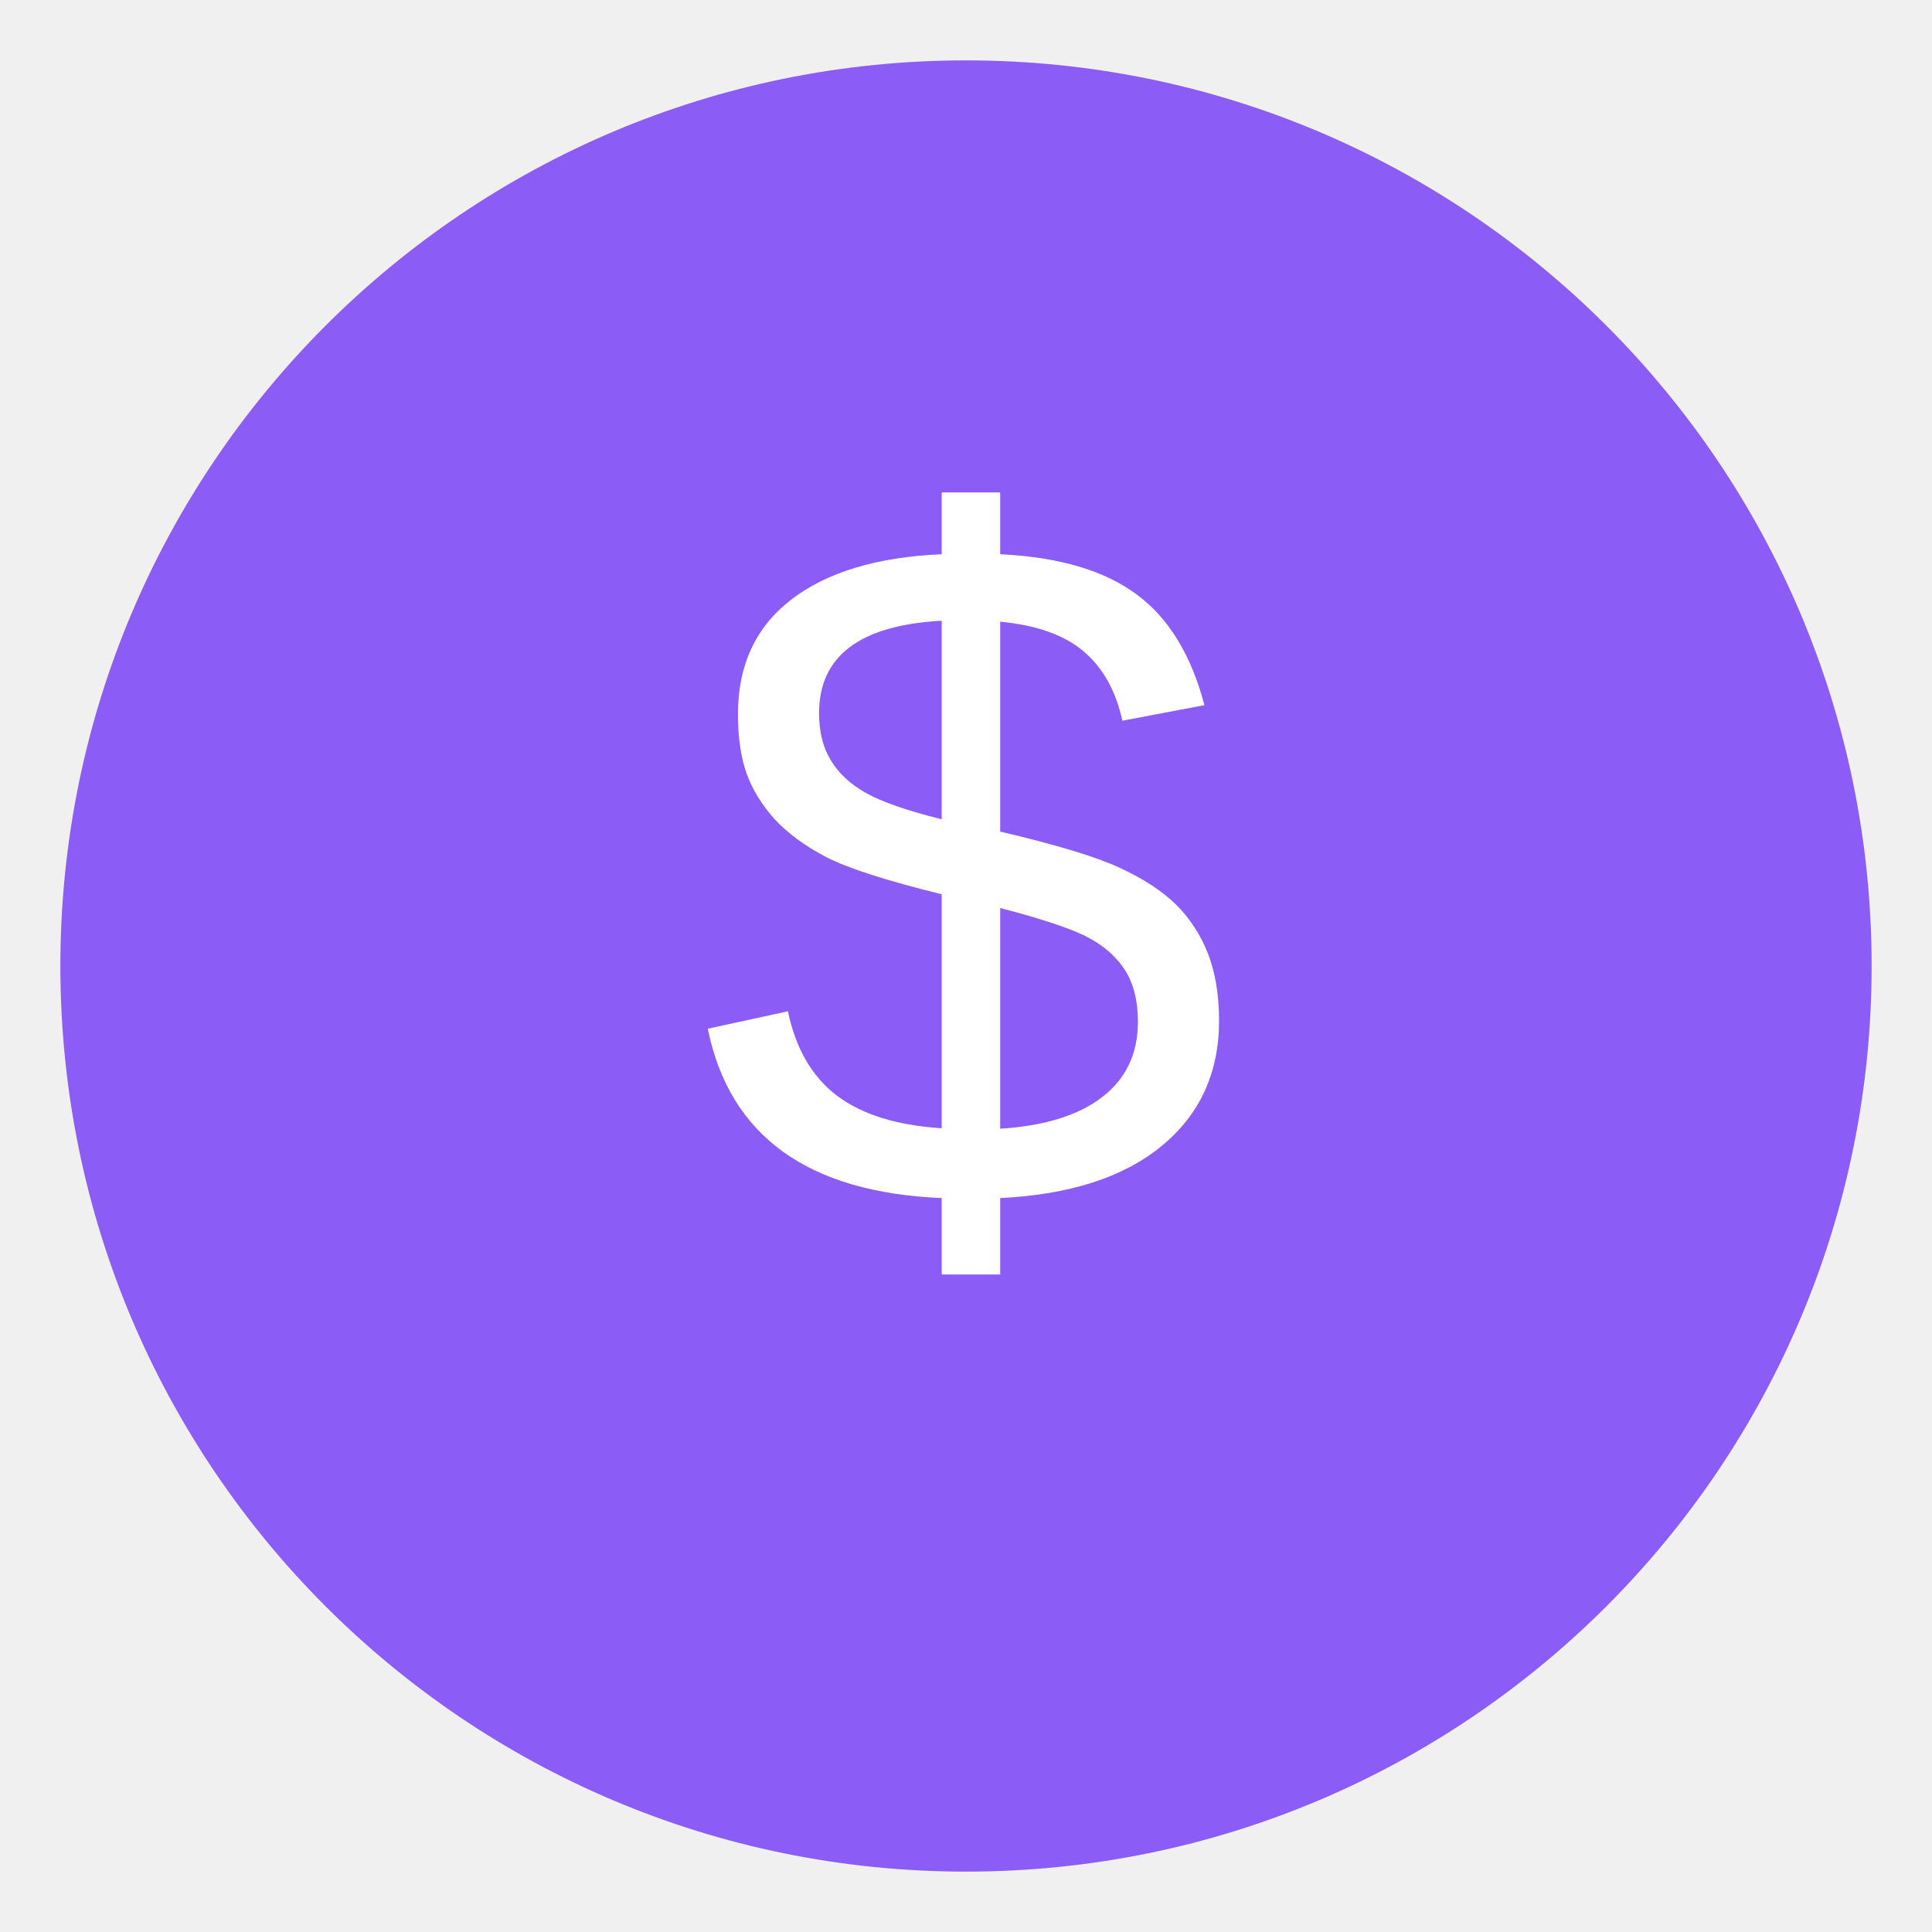
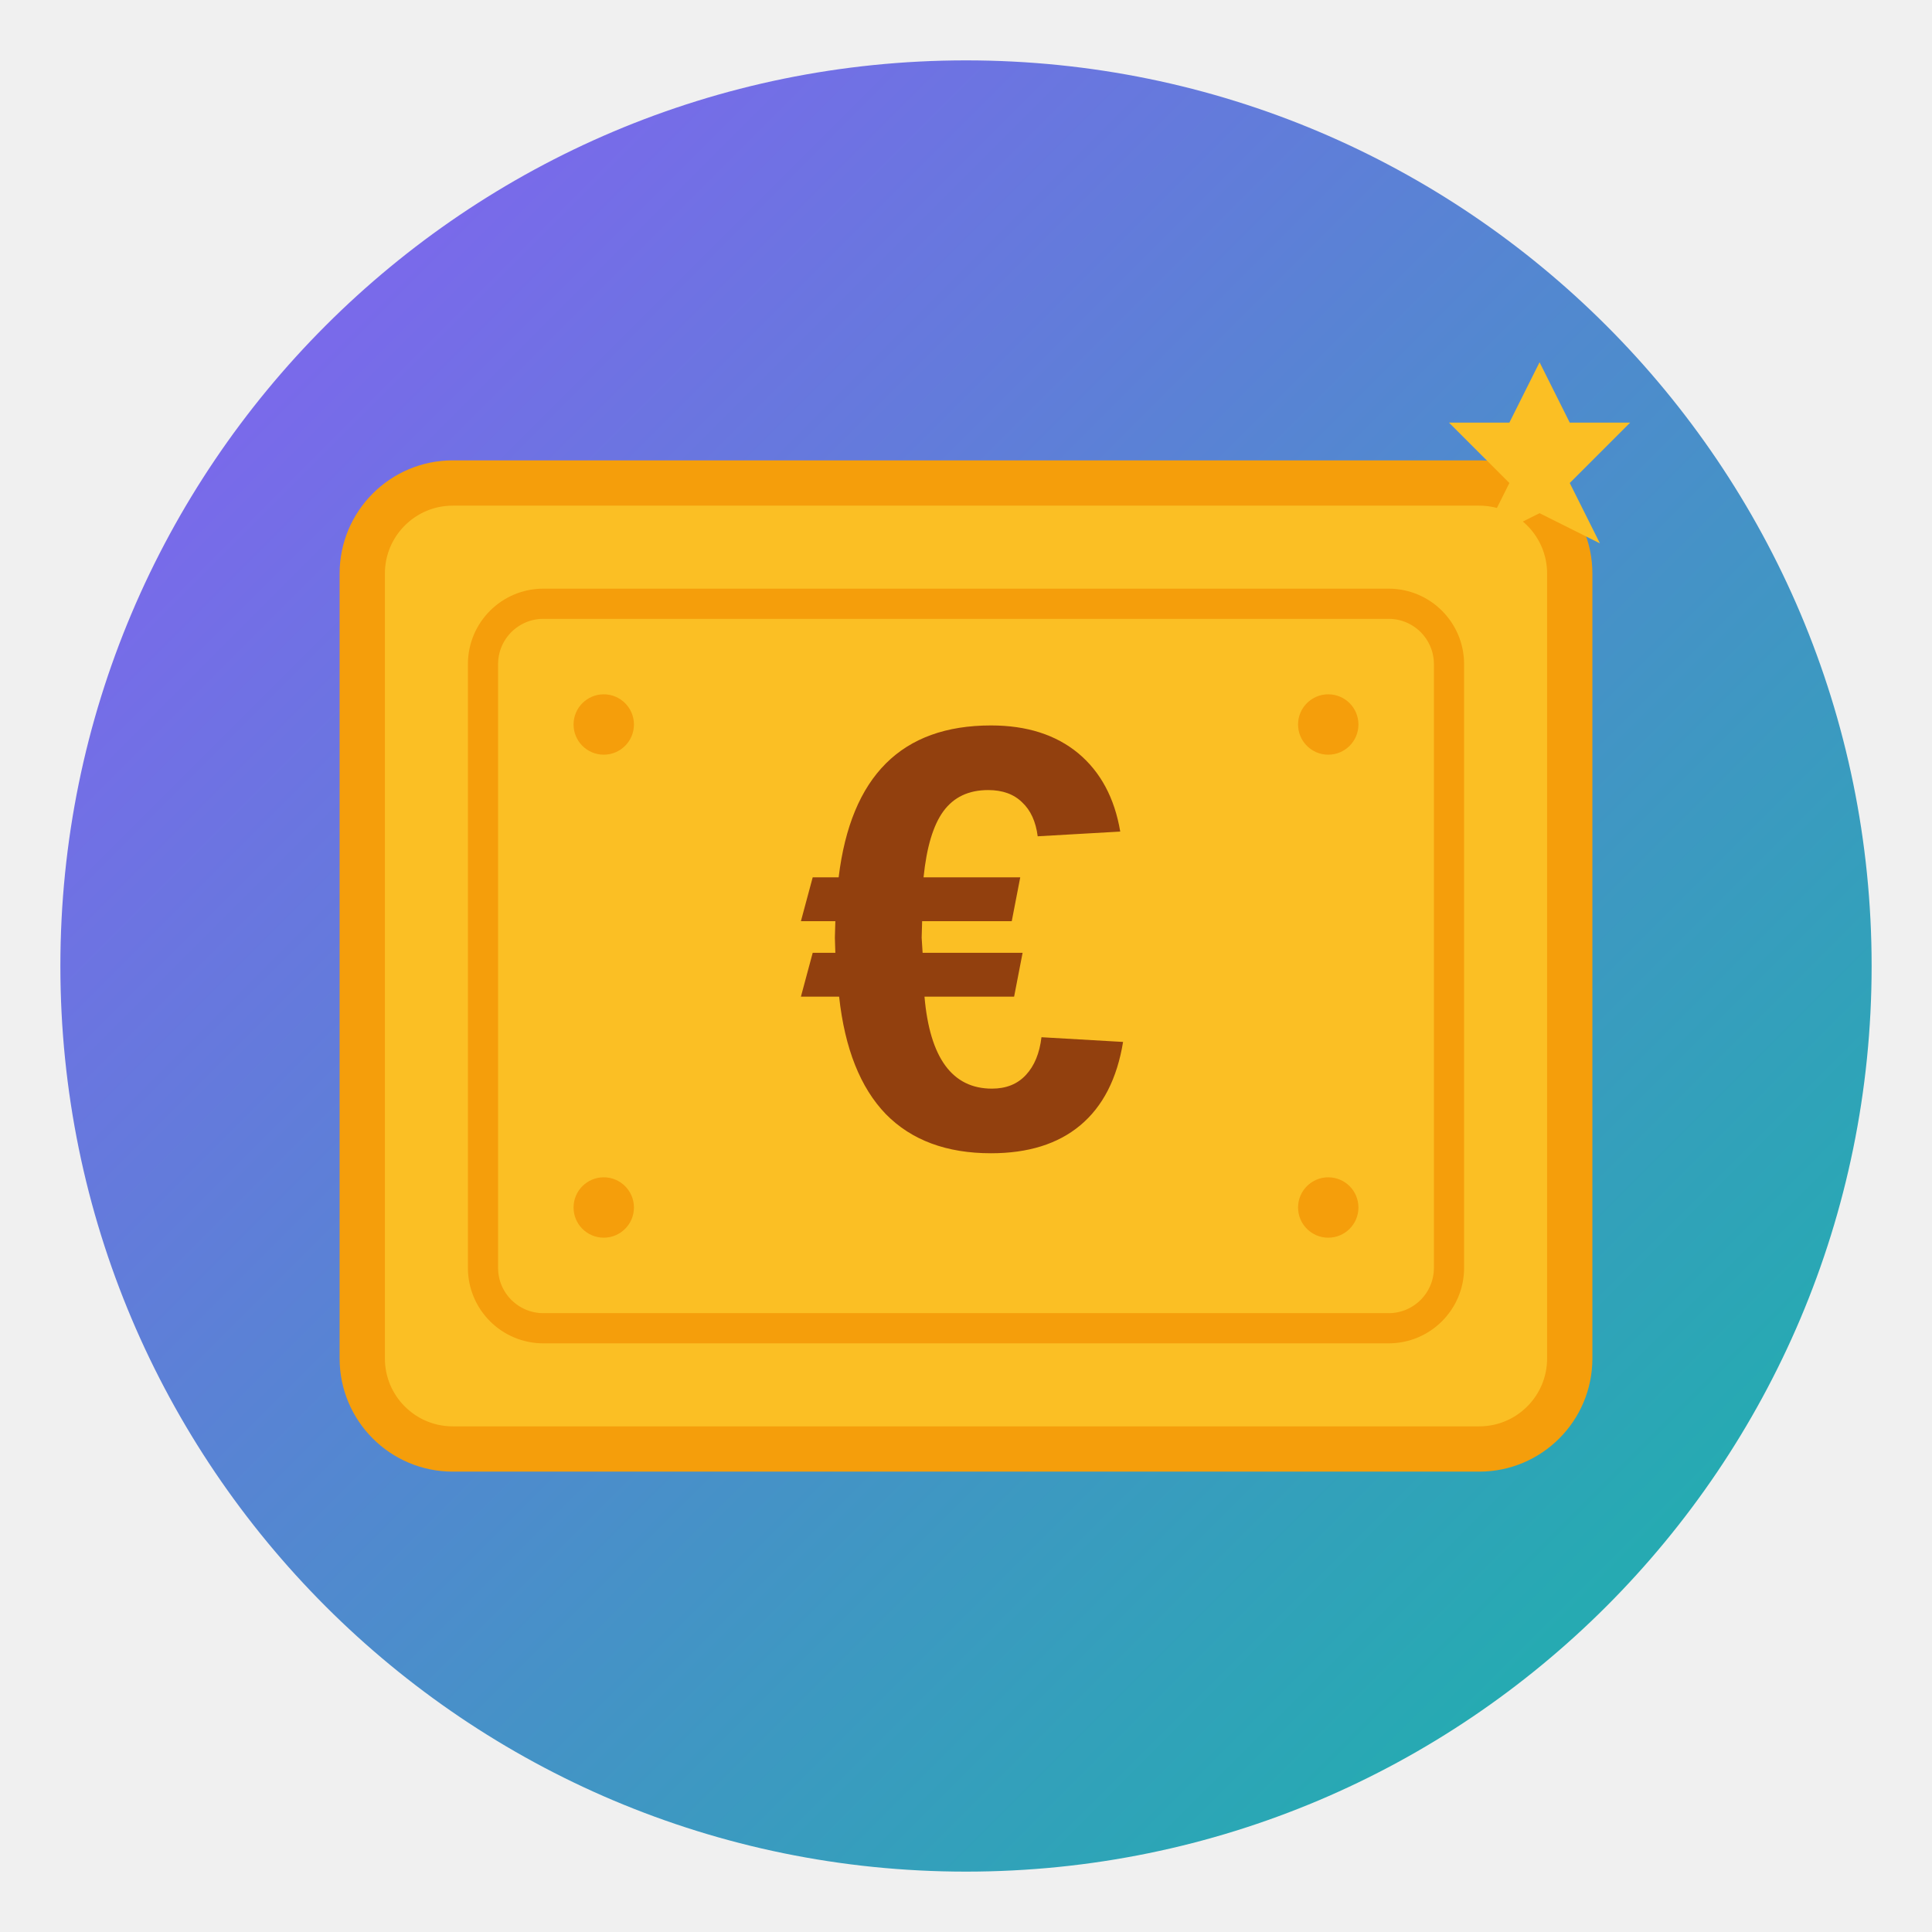
<svg xmlns="http://www.w3.org/2000/svg" viewBox="0 0 64 64">
-   <circle cx="32" cy="32" r="30" fill="#8b5cf6" />
-   <text x="32" y="40" font-size="32" text-anchor="middle" fill="white" font-family="Arial, sans-serif">$</text>
+   <defs>
+     <linearGradient id="bg" x1="0%" y1="0%" x2="100%" y2="100%">
+       <stop offset="0%" style="stop-color:#8b5cf6;stop-opacity:1" />
+       <stop offset="100%" style="stop-color:#14b8a6;stop-opacity:1" />
+     </linearGradient>
+   </defs>
+   <circle cx="32" cy="32" r="30" fill="url(#bg)" />
+   <g transform="translate(12, 16)">
+     <rect x="0" y="0" width="40" height="32" rx="3" fill="#fbbf24" stroke="#f59e0b" stroke-width="1.5" />
+     <text x="20" y="22" font-size="20" text-anchor="middle" fill="#92400e" font-family="Arial, sans-serif" font-weight="bold">€</text>
+     <rect x="4" y="4" width="32" height="24" rx="2" fill="none" stroke="#f59e0b" stroke-width="1" />
+     <circle cx="8" cy="8" r="1" fill="#f59e0b" />
+     <circle cx="32" cy="8" r="1" fill="#f59e0b" />
+     <circle cx="8" cy="24" r="1" fill="#f59e0b" />
+     <circle cx="32" cy="24" r="1" fill="#f59e0b" />
+   </g>
+   <g transform="translate(48, 12)">
+     <path d="M3 0 L4 2 L6 2 L4 4 L5 6 L3 5 L1 6 L2 4 L0 2 L2 2 Z" fill="#fbbf24" />
+   </g>
</svg>
